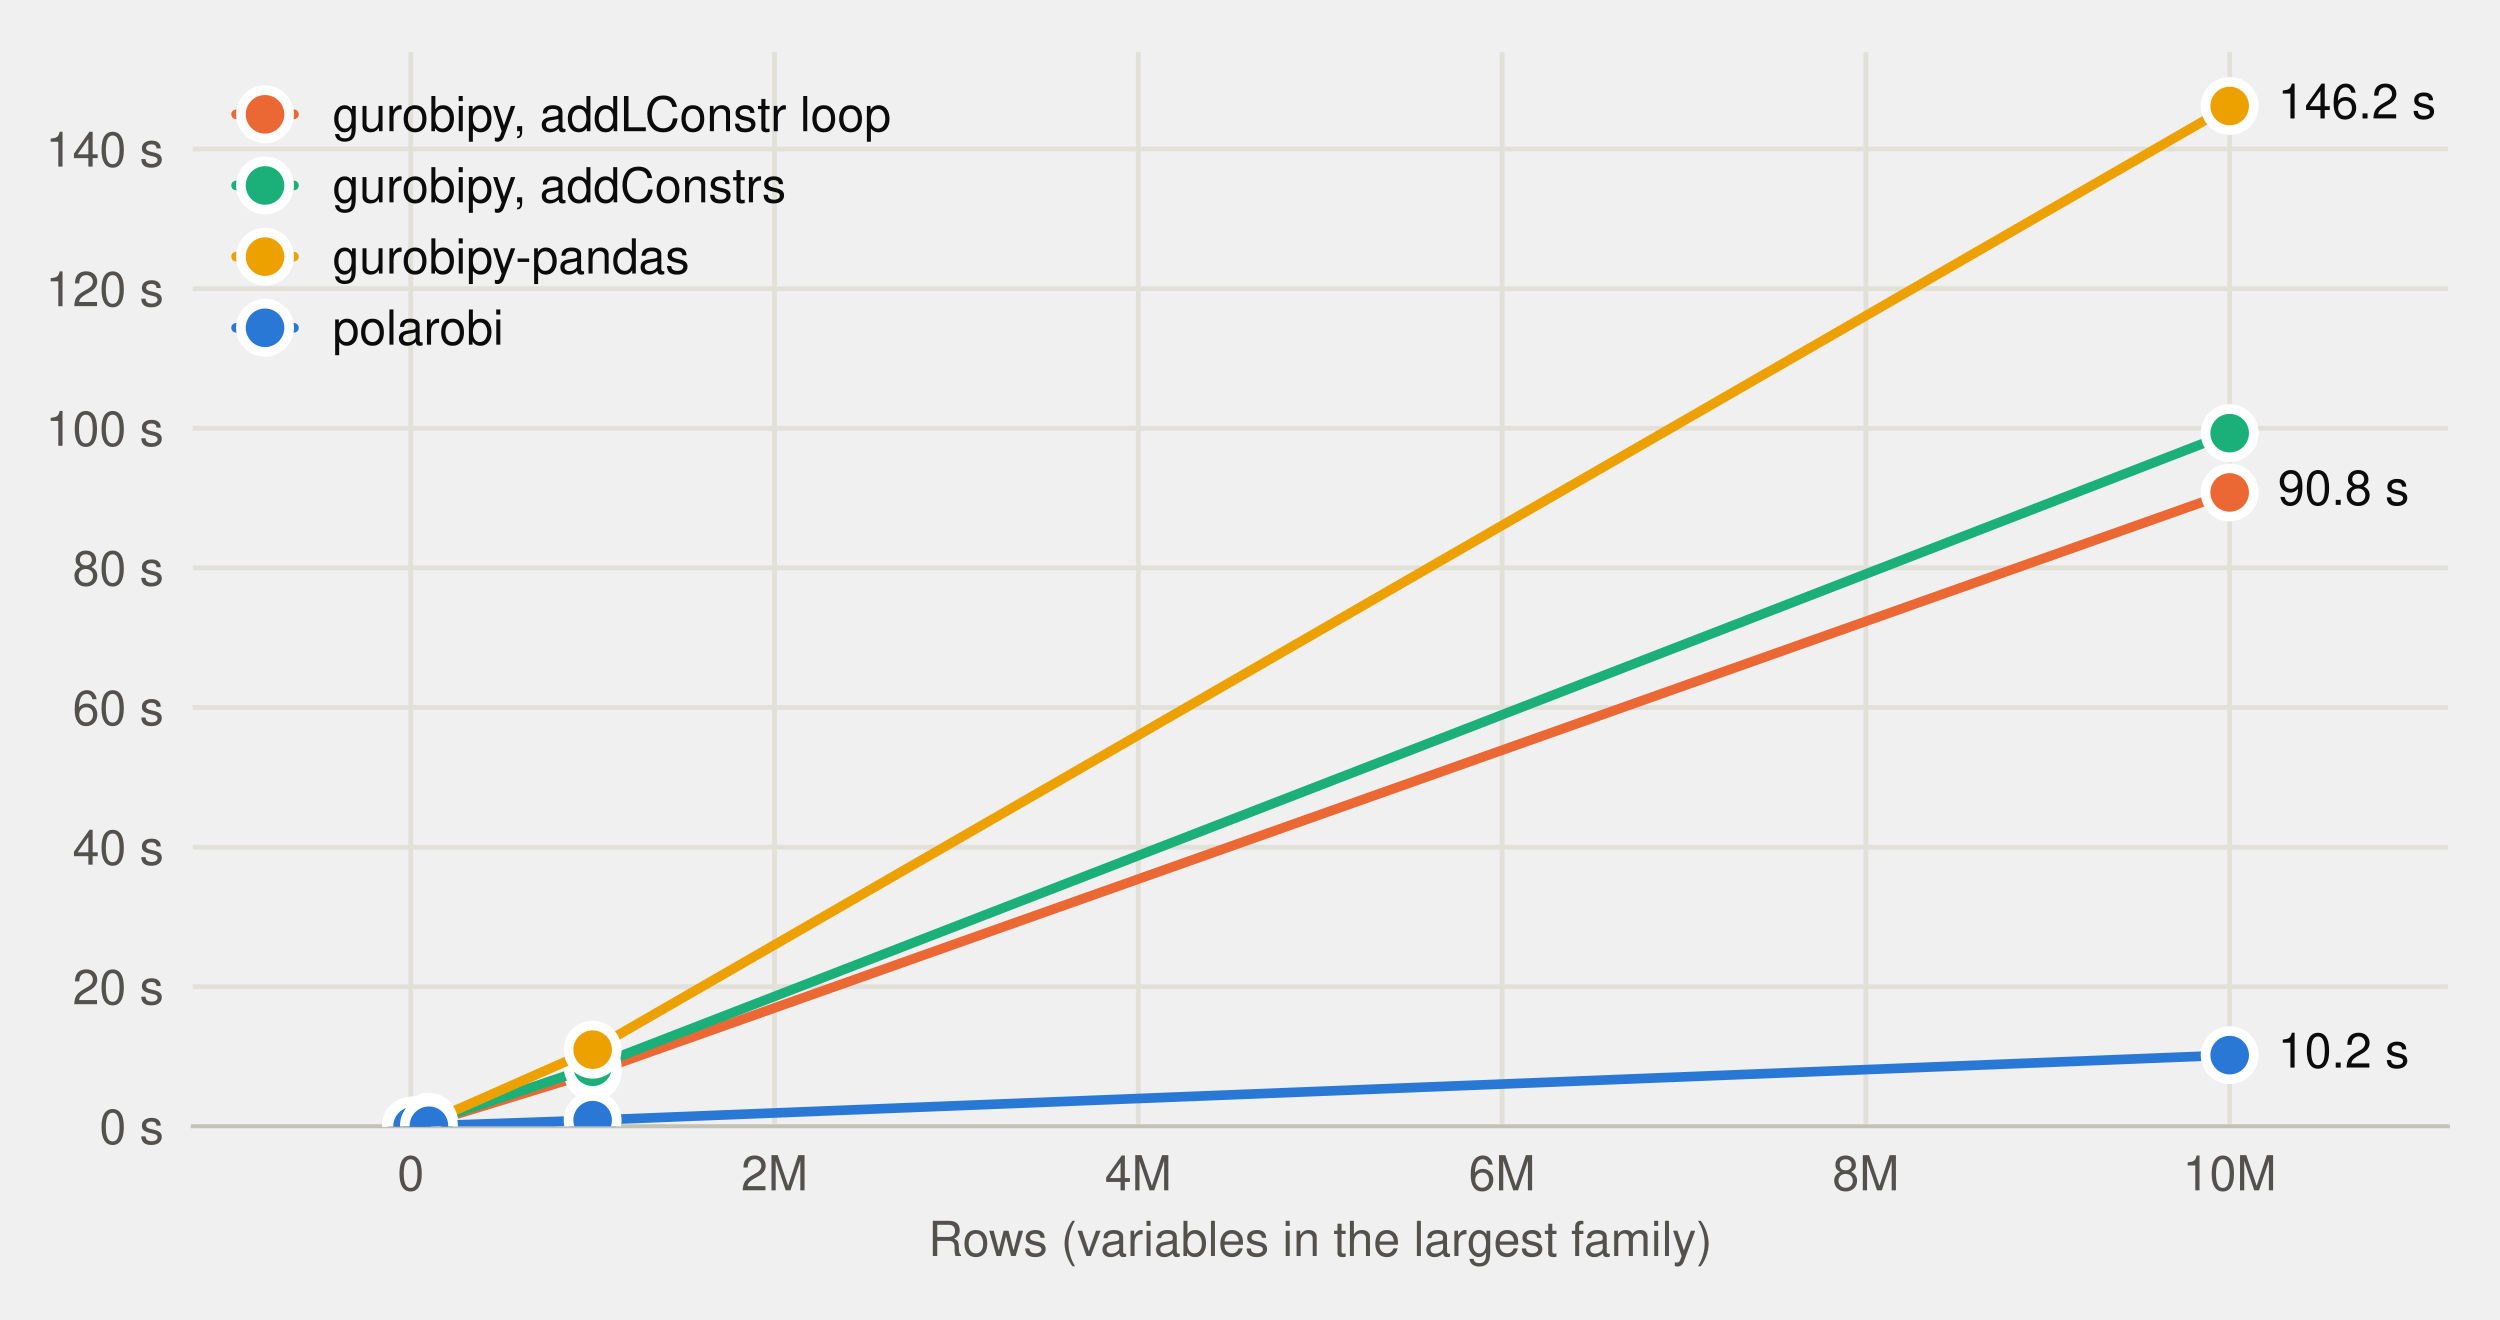
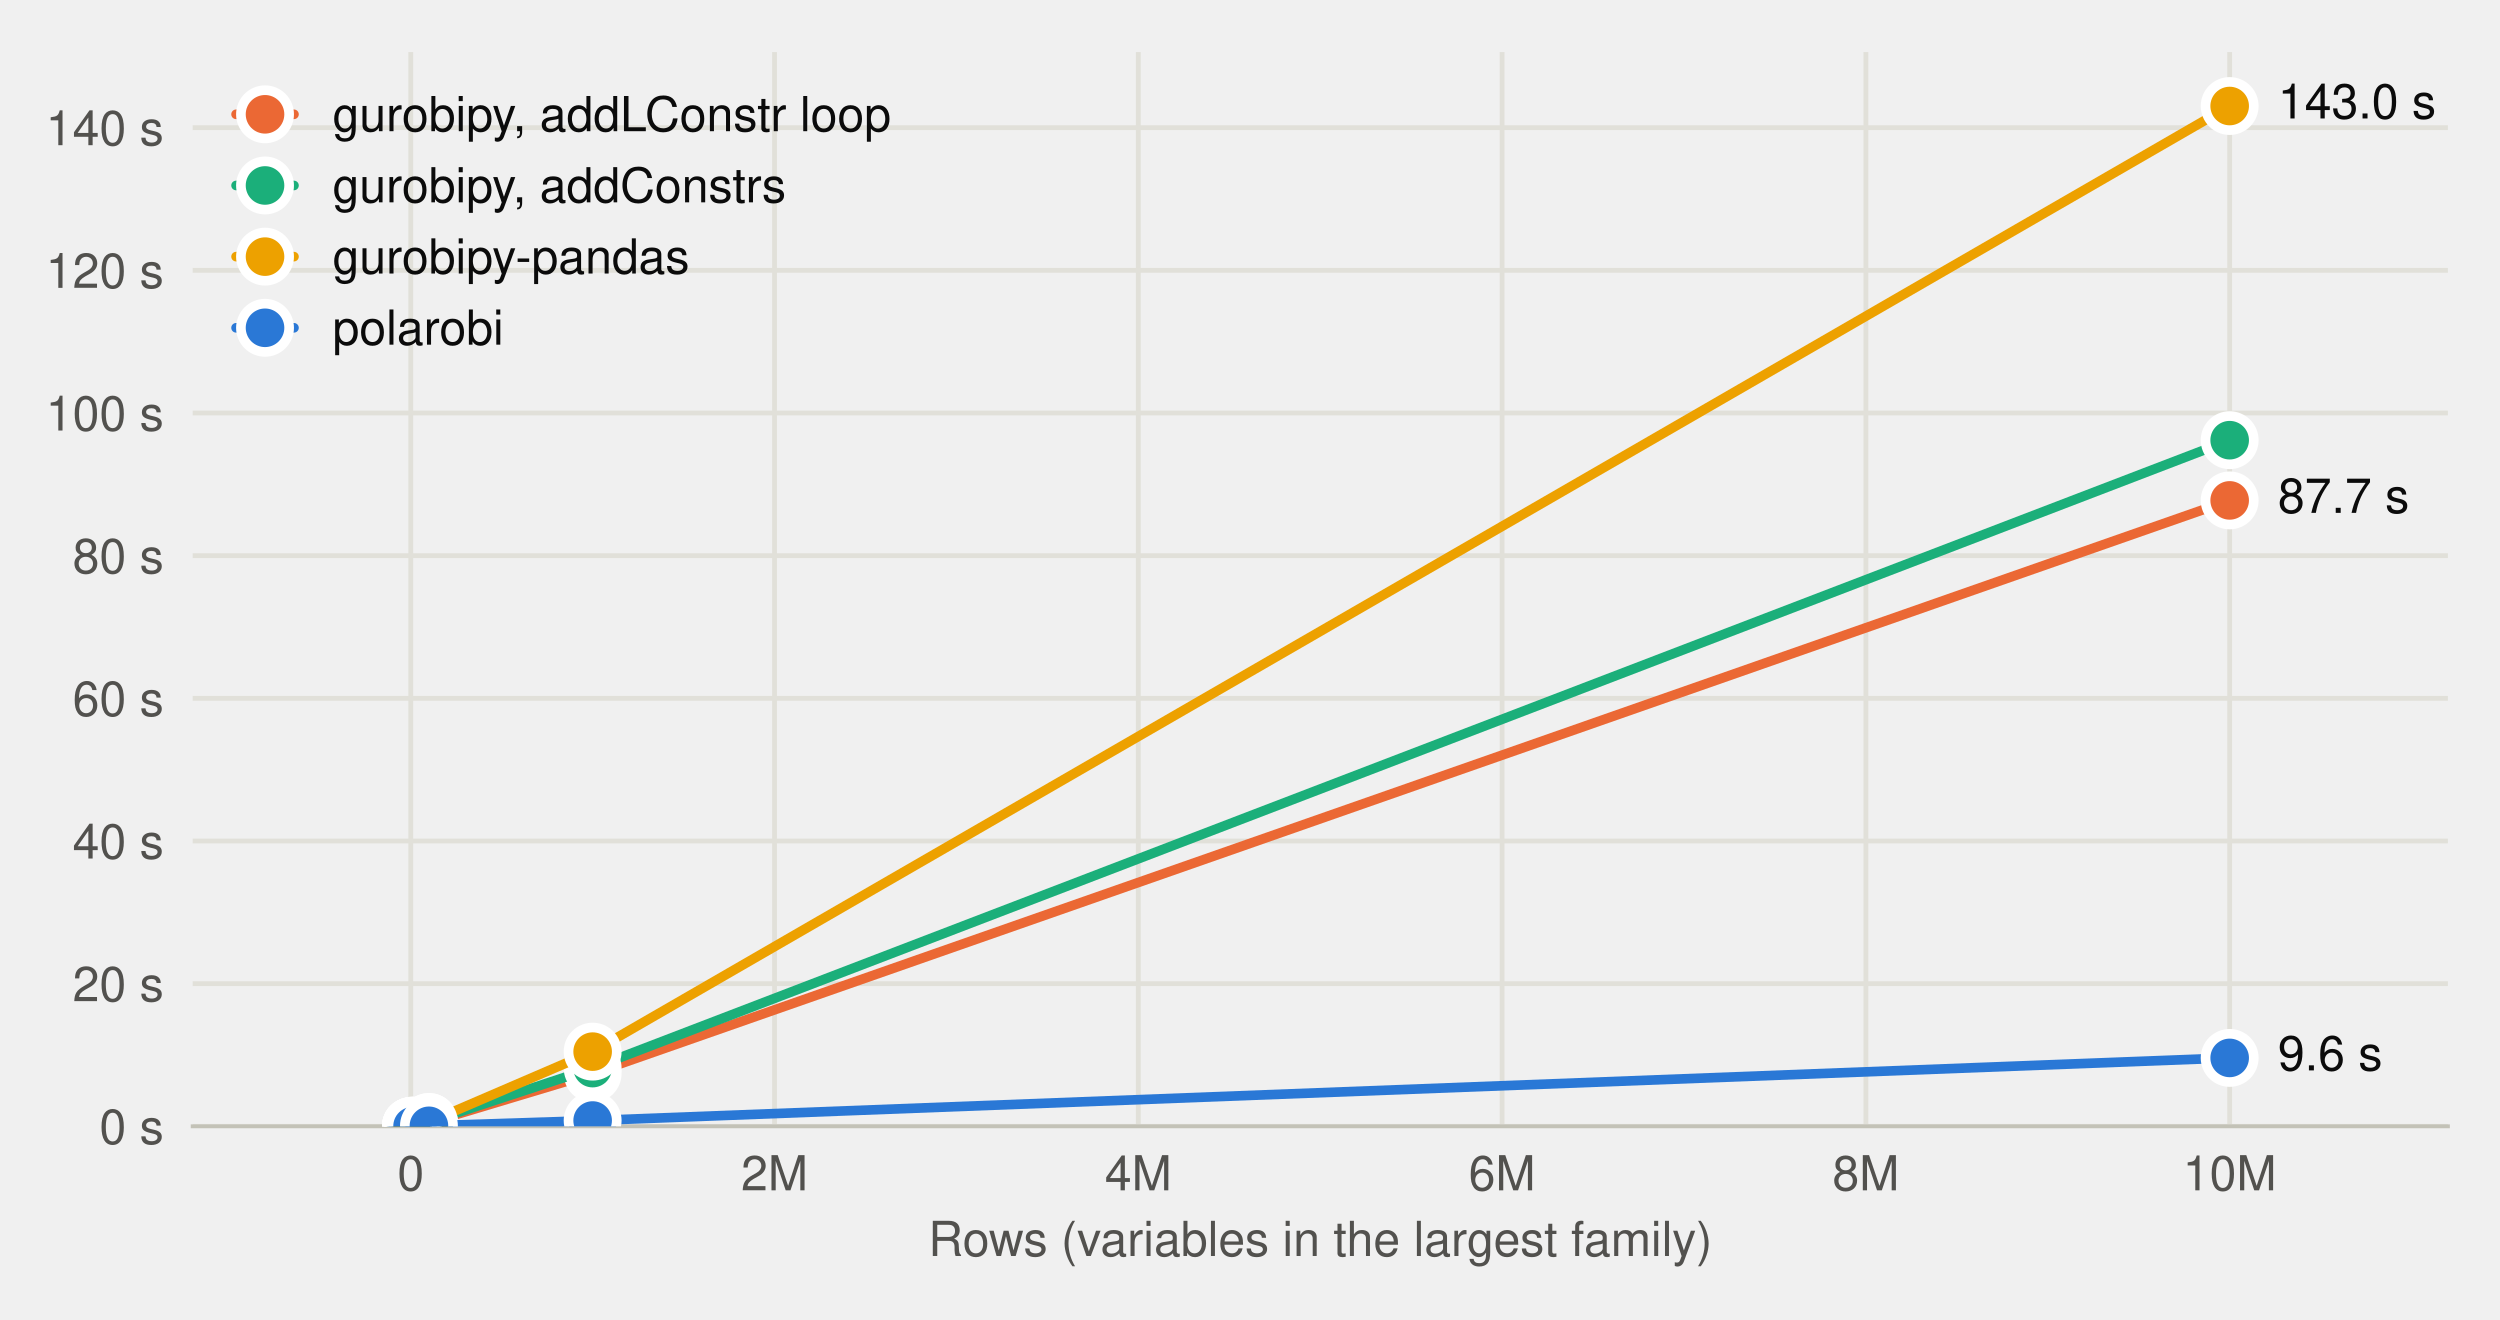
<svg xmlns="http://www.w3.org/2000/svg" xmlns:xlink="http://www.w3.org/1999/xlink" width="518.4pt" height="273.6pt" viewBox="0 0 518.4 273.6" version="1.1">
  <defs>
    <style type="text/css">*{stroke-linejoin: round; stroke-linecap: butt}</style>
  </defs>
  <g id="figure_1">
    <g id="patch_1">
      <path d="M 0 273.6  L 518.4 273.6  L 518.4 0  L 0 0  L 0 273.6  z " style="fill: none; opacity: 0" />
    </g>
    <g id="axes_1">
      <g id="patch_2">
        <path d="M 39.955 233.553  L 507.6 233.553  L 507.6 10.8  L 39.955 10.8  L 39.955 233.553  z " style="fill: none" />
      </g>
      <g id="matplotlib.axis_1">
        <g id="xtick_1">
          <g id="line2d_1">
-             <path d="M 85.173 233.553  L 85.173 10.8  " clip-path="url(#p4333befd88)" style="fill: none; stroke: #e1e0d9; stroke-linecap: square" />
+             <path d="M 85.173 233.553  L 85.173 10.8  " clip-path="url(#pe8fcb12a04)" style="fill: none; stroke: #e1e0d9; stroke-linecap: square" />
          </g>
          <g id="line2d_2" />
          <g id="text_1">
            <text style="font-size: 10px; font-family: 'Segoe UI', 'Helvetica', 'Arial', 'DejaVu Sans', sans-serif; text-anchor: middle; fill: #52514e" x="85.173" y="246.833" transform="rotate(-0 85.17297 246.833)">0</text>
          </g>
        </g>
        <g id="xtick_2">
          <g id="line2d_3">
-             <path d="M 160.607 233.553  L 160.607 10.8  " clip-path="url(#p4333befd88)" style="fill: none; stroke: #e1e0d9; stroke-linecap: square" />
+             <path d="M 160.607 233.553  L 160.607 10.8  " clip-path="url(#pe8fcb12a04)" style="fill: none; stroke: #e1e0d9; stroke-linecap: square" />
          </g>
          <g id="line2d_4" />
          <g id="text_2">
            <text style="font-size: 10px; font-family: 'Segoe UI', 'Helvetica', 'Arial', 'DejaVu Sans', sans-serif; text-anchor: middle; fill: #52514e" x="160.607" y="246.833" transform="rotate(-0 160.6072 246.833)">2M</text>
          </g>
        </g>
        <g id="xtick_3">
          <g id="line2d_5">
-             <path d="M 236.041 233.553  L 236.041 10.8  " clip-path="url(#p4333befd88)" style="fill: none; stroke: #e1e0d9; stroke-linecap: square" />
+             <path d="M 236.041 233.553  L 236.041 10.8  " clip-path="url(#pe8fcb12a04)" style="fill: none; stroke: #e1e0d9; stroke-linecap: square" />
          </g>
          <g id="line2d_6" />
          <g id="text_3">
            <text style="font-size: 10px; font-family: 'Segoe UI', 'Helvetica', 'Arial', 'DejaVu Sans', sans-serif; text-anchor: middle; fill: #52514e" x="236.041" y="246.833" transform="rotate(-0 236.0414 246.833)">4M</text>
          </g>
        </g>
        <g id="xtick_4">
          <g id="line2d_7">
-             <path d="M 311.476 233.553  L 311.476 10.8  " clip-path="url(#p4333befd88)" style="fill: none; stroke: #e1e0d9; stroke-linecap: square" />
+             <path d="M 311.476 233.553  L 311.476 10.8  " clip-path="url(#pe8fcb12a04)" style="fill: none; stroke: #e1e0d9; stroke-linecap: square" />
          </g>
          <g id="line2d_8" />
          <g id="text_4">
            <text style="font-size: 10px; font-family: 'Segoe UI', 'Helvetica', 'Arial', 'DejaVu Sans', sans-serif; text-anchor: middle; fill: #52514e" x="311.476" y="246.833" transform="rotate(-0 311.4756 246.833)">6M</text>
          </g>
        </g>
        <g id="xtick_5">
          <g id="line2d_9">
-             <path d="M 386.91 233.553  L 386.91 10.8  " clip-path="url(#p4333befd88)" style="fill: none; stroke: #e1e0d9; stroke-linecap: square" />
+             <path d="M 386.91 233.553  L 386.91 10.8  " clip-path="url(#pe8fcb12a04)" style="fill: none; stroke: #e1e0d9; stroke-linecap: square" />
          </g>
          <g id="line2d_10" />
          <g id="text_5">
            <text style="font-size: 10px; font-family: 'Segoe UI', 'Helvetica', 'Arial', 'DejaVu Sans', sans-serif; text-anchor: middle; fill: #52514e" x="386.91" y="246.833" transform="rotate(-0 386.9098 246.833)">8M</text>
          </g>
        </g>
        <g id="xtick_6">
          <g id="line2d_11">
-             <path d="M 462.344 233.553  L 462.344 10.8  " clip-path="url(#p4333befd88)" style="fill: none; stroke: #e1e0d9; stroke-linecap: square" />
+             <path d="M 462.344 233.553  L 462.344 10.8  " clip-path="url(#pe8fcb12a04)" style="fill: none; stroke: #e1e0d9; stroke-linecap: square" />
          </g>
          <g id="line2d_12" />
          <g id="text_6">
            <text style="font-size: 10px; font-family: 'Segoe UI', 'Helvetica', 'Arial', 'DejaVu Sans', sans-serif; text-anchor: middle; fill: #52514e" x="462.344" y="246.833" transform="rotate(-0 462.344 246.833)">10M</text>
          </g>
        </g>
        <g id="text_7">
          <text style="font-size: 10px; font-family: 'Segoe UI', 'Helvetica', 'Arial', 'DejaVu Sans', sans-serif; text-anchor: middle; fill: #52514e" x="273.777" y="260.447" transform="rotate(-0 273.7773 260.4469)">Rows (variables in the largest family)</text>
        </g>
      </g>
      <g id="matplotlib.axis_2">
        <g id="ytick_1">
          <g id="line2d_13">
-             <path d="M 39.955 233.553  L 507.6 233.553  " clip-path="url(#p4333befd88)" style="fill: none; stroke: #e1e0d9; stroke-linecap: square" />
+             <path d="M 39.955 233.553  L 507.6 233.553  " clip-path="url(#pe8fcb12a04)" style="fill: none; stroke: #e1e0d9; stroke-linecap: square" />
          </g>
          <g id="line2d_14" />
          <g id="text_8">
            <text style="font-size: 10px; font-family: 'Segoe UI', 'Helvetica', 'Arial', 'DejaVu Sans', sans-serif; text-anchor: end; fill: #52514e" x="33.955" y="237.193" transform="rotate(-0 33.95469 237.1929)">0 s</text>
          </g>
        </g>
        <g id="ytick_2">
          <g id="line2d_15">
-             <path d="M 39.955 204.603  L 507.6 204.603  " clip-path="url(#p4333befd88)" style="fill: none; stroke: #e1e0d9; stroke-linecap: square" />
+             <path d="M 39.955 203.97  L 507.6 203.97  " clip-path="url(#pe8fcb12a04)" style="fill: none; stroke: #e1e0d9; stroke-linecap: square" />
          </g>
          <g id="line2d_16" />
          <g id="text_9">
-             <text style="font-size: 10px; font-family: 'Segoe UI', 'Helvetica', 'Arial', 'DejaVu Sans', sans-serif; text-anchor: end; fill: #52514e" x="33.955" y="208.243" transform="rotate(-0 33.95469 208.2434)">20 s</text>
+             <text style="font-size: 10px; font-family: 'Segoe UI', 'Helvetica', 'Arial', 'DejaVu Sans', sans-serif; text-anchor: end; fill: #52514e" x="33.955" y="207.61" transform="rotate(-0 33.95469 207.61)">20 s</text>
          </g>
        </g>
        <g id="ytick_3">
          <g id="line2d_17">
-             <path d="M 39.955 175.654  L 507.6 175.654  " clip-path="url(#p4333befd88)" style="fill: none; stroke: #e1e0d9; stroke-linecap: square" />
+             <path d="M 39.955 174.387  L 507.6 174.387  " clip-path="url(#pe8fcb12a04)" style="fill: none; stroke: #e1e0d9; stroke-linecap: square" />
          </g>
          <g id="line2d_18" />
          <g id="text_10">
-             <text style="font-size: 10px; font-family: 'Segoe UI', 'Helvetica', 'Arial', 'DejaVu Sans', sans-serif; text-anchor: end; fill: #52514e" x="33.955" y="179.294" transform="rotate(-0 33.95469 179.294)">40 s</text>
+             <text style="font-size: 10px; font-family: 'Segoe UI', 'Helvetica', 'Arial', 'DejaVu Sans', sans-serif; text-anchor: end; fill: #52514e" x="33.955" y="178.027" transform="rotate(-0 33.95469 178.0272)">40 s</text>
          </g>
        </g>
        <g id="ytick_4">
          <g id="line2d_19">
-             <path d="M 39.955 146.704  L 507.6 146.704  " clip-path="url(#p4333befd88)" style="fill: none; stroke: #e1e0d9; stroke-linecap: square" />
+             <path d="M 39.955 144.804  L 507.6 144.804  " clip-path="url(#pe8fcb12a04)" style="fill: none; stroke: #e1e0d9; stroke-linecap: square" />
          </g>
          <g id="line2d_20" />
          <g id="text_11">
-             <text style="font-size: 10px; font-family: 'Segoe UI', 'Helvetica', 'Arial', 'DejaVu Sans', sans-serif; text-anchor: end; fill: #52514e" x="33.955" y="150.344" transform="rotate(-0 33.95469 150.3445)">60 s</text>
+             <text style="font-size: 10px; font-family: 'Segoe UI', 'Helvetica', 'Arial', 'DejaVu Sans', sans-serif; text-anchor: end; fill: #52514e" x="33.955" y="148.444" transform="rotate(-0 33.95469 148.4444)">60 s</text>
          </g>
        </g>
        <g id="ytick_5">
          <g id="line2d_21">
-             <path d="M 39.955 117.755  L 507.6 117.755  " clip-path="url(#p4333befd88)" style="fill: none; stroke: #e1e0d9; stroke-linecap: square" />
+             <path d="M 39.955 115.221  L 507.6 115.221  " clip-path="url(#pe8fcb12a04)" style="fill: none; stroke: #e1e0d9; stroke-linecap: square" />
          </g>
          <g id="line2d_22" />
          <g id="text_12">
-             <text style="font-size: 10px; font-family: 'Segoe UI', 'Helvetica', 'Arial', 'DejaVu Sans', sans-serif; text-anchor: end; fill: #52514e" x="33.955" y="121.395" transform="rotate(-0 33.95469 121.395)">80 s</text>
+             <text style="font-size: 10px; font-family: 'Segoe UI', 'Helvetica', 'Arial', 'DejaVu Sans', sans-serif; text-anchor: end; fill: #52514e" x="33.955" y="118.862" transform="rotate(-0 33.95469 118.8616)">80 s</text>
          </g>
        </g>
        <g id="ytick_6">
          <g id="line2d_23">
-             <path d="M 39.955 88.805  L 507.6 88.805  " clip-path="url(#p4333befd88)" style="fill: none; stroke: #e1e0d9; stroke-linecap: square" />
+             <path d="M 39.955 85.639  L 507.6 85.639  " clip-path="url(#pe8fcb12a04)" style="fill: none; stroke: #e1e0d9; stroke-linecap: square" />
          </g>
          <g id="line2d_24" />
          <g id="text_13">
-             <text style="font-size: 10px; font-family: 'Segoe UI', 'Helvetica', 'Arial', 'DejaVu Sans', sans-serif; text-anchor: end; fill: #52514e" x="33.955" y="92.446" transform="rotate(-0 33.95469 92.44558)">100 s</text>
+             <text style="font-size: 10px; font-family: 'Segoe UI', 'Helvetica', 'Arial', 'DejaVu Sans', sans-serif; text-anchor: end; fill: #52514e" x="33.955" y="89.279" transform="rotate(-0 33.95469 89.27873)">100 s</text>
          </g>
        </g>
        <g id="ytick_7">
          <g id="line2d_25">
-             <path d="M 39.955 59.856  L 507.6 59.856  " clip-path="url(#p4333befd88)" style="fill: none; stroke: #e1e0d9; stroke-linecap: square" />
+             <path d="M 39.955 56.056  L 507.6 56.056  " clip-path="url(#pe8fcb12a04)" style="fill: none; stroke: #e1e0d9; stroke-linecap: square" />
          </g>
          <g id="line2d_26" />
          <g id="text_14">
-             <text style="font-size: 10px; font-family: 'Segoe UI', 'Helvetica', 'Arial', 'DejaVu Sans', sans-serif; text-anchor: end; fill: #52514e" x="33.955" y="63.496" transform="rotate(-0 33.95469 63.49612)">120 s</text>
+             <text style="font-size: 10px; font-family: 'Segoe UI', 'Helvetica', 'Arial', 'DejaVu Sans', sans-serif; text-anchor: end; fill: #52514e" x="33.955" y="59.696" transform="rotate(-0 33.95469 59.6959)">120 s</text>
          </g>
        </g>
        <g id="ytick_8">
          <g id="line2d_27">
-             <path d="M 39.955 30.907  L 507.6 30.907  " clip-path="url(#p4333befd88)" style="fill: none; stroke: #e1e0d9; stroke-linecap: square" />
+             <path d="M 39.955 26.473  L 507.6 26.473  " clip-path="url(#pe8fcb12a04)" style="fill: none; stroke: #e1e0d9; stroke-linecap: square" />
          </g>
          <g id="line2d_28" />
          <g id="text_15">
-             <text style="font-size: 10px; font-family: 'Segoe UI', 'Helvetica', 'Arial', 'DejaVu Sans', sans-serif; text-anchor: end; fill: #52514e" x="33.955" y="34.547" transform="rotate(-0 33.95469 34.54666)">140 s</text>
+             <text style="font-size: 10px; font-family: 'Segoe UI', 'Helvetica', 'Arial', 'DejaVu Sans', sans-serif; text-anchor: end; fill: #52514e" x="33.955" y="30.113" transform="rotate(-0 33.95469 30.11307)">140 s</text>
          </g>
        </g>
      </g>
      <g id="FillBetweenPolyCollection_1">
        <defs>
-           <path id="mdb20a7a9fa" d="M 85.211 -40.066  L 85.211 -40.066  L 85.55 -40.144  L 88.945 -40.791  L 122.89 -51.231  L 462.344 -171.068  L 462.344 -172.052  L 462.344 -172.052  L 122.89 -51.259  L 88.945 -40.807  L 85.55 -40.149  L 85.211 -40.066  z " />
-         </defs>
-         <g clip-path="url(#p4333befd88)">
-           <use xlink:href="#mdb20a7a9fa" x="0" y="273.6" style="fill: #eb6834; fill-opacity: 0.15" />
+           <path id="mc485303fa5" d="M 85.211 -40.067  L 85.211 -40.066  L 85.55 -40.146  L 88.945 -40.786  L 122.89 -50.98  L 462.344 -169.054  L 462.344 -170.516  L 462.344 -170.516  L 122.89 -51.019  L 88.945 -40.791  L 85.55 -40.151  L 85.211 -40.067  z " />
+         </defs>
+         <g clip-path="url(#pe8fcb12a04)">
+           <use xlink:href="#mc485303fa5" x="0" y="273.6" style="fill: #eb6834; fill-opacity: 0.15" />
        </g>
      </g>
      <g id="FillBetweenPolyCollection_2">
        <defs>
-           <path id="m2f528c7128" d="M 85.211 -40.08  L 85.211 -40.079  L 85.55 -40.192  L 88.945 -40.96  L 122.89 -52.349  L 462.344 -183.305  L 462.344 -184.195  L 462.344 -184.195  L 122.89 -52.433  L 88.945 -40.977  L 85.55 -40.194  L 85.211 -40.08  z " />
-         </defs>
-         <g clip-path="url(#p4333befd88)">
-           <use xlink:href="#m2f528c7128" x="0" y="273.6" style="fill: #1baf7a; fill-opacity: 0.15" />
+           <path id="m8e4027ddce" d="M 85.211 -40.082  L 85.211 -40.08  L 85.55 -40.194  L 88.945 -40.939  L 122.89 -52.09  L 462.344 -182  L 462.344 -182.572  L 462.344 -182.572  L 122.89 -52.135  L 88.945 -40.953  L 85.55 -40.197  L 85.211 -40.082  z " />
+         </defs>
+         <g clip-path="url(#pe8fcb12a04)">
+           <use xlink:href="#m8e4027ddce" x="0" y="273.6" style="fill: #1baf7a; fill-opacity: 0.15" />
        </g>
      </g>
      <g id="FillBetweenPolyCollection_3">
        <defs>
-           <path id="m56b8233473" d="M 85.211 -40.086  L 85.211 -40.085  L 85.55 -40.18  L 88.945 -40.949  L 122.89 -55.893  L 462.344 -251.292  L 462.344 -252.193  L 462.344 -252.193  L 122.89 -55.976  L 88.945 -40.958  L 85.55 -40.182  L 85.211 -40.086  z " />
-         </defs>
-         <g clip-path="url(#p4333befd88)">
-           <use xlink:href="#m56b8233473" x="0" y="273.6" style="fill: #eda100; fill-opacity: 0.15" />
+           <path id="m25c05890c5" d="M 85.211 -40.087  L 85.211 -40.086  L 85.55 -40.181  L 88.945 -40.916  L 122.89 -55.453  L 462.344 -251.159  L 462.344 -252.193  L 462.344 -252.193  L 122.89 -55.638  L 88.945 -40.928  L 85.55 -40.183  L 85.211 -40.087  z " />
+         </defs>
+         <g clip-path="url(#pe8fcb12a04)">
+           <use xlink:href="#m25c05890c5" x="0" y="273.6" style="fill: #eda100; fill-opacity: 0.15" />
        </g>
      </g>
      <g id="FillBetweenPolyCollection_4">
        <defs>
-           <path id="mf9cb048799" d="M 85.211 -40.061  L 85.211 -40.06  L 85.55 -40.075  L 88.945 -40.159  L 122.89 -41.319  L 462.344 -54.776  L 462.344 -54.856  L 462.344 -54.856  L 122.89 -41.328  L 88.945 -40.167  L 85.55 -40.077  L 85.211 -40.061  z " />
-         </defs>
-         <g clip-path="url(#p4333befd88)">
-           <use xlink:href="#mf9cb048799" x="0" y="273.6" style="fill: #2a78d6; fill-opacity: 0.15" />
+           <path id="m28f4f789de" d="M 85.211 -40.06  L 85.211 -40.06  L 85.55 -40.073  L 88.945 -40.149  L 122.89 -41.235  L 462.344 -54.214  L 462.344 -54.241  L 462.344 -54.241  L 122.89 -41.255  L 88.945 -40.153  L 85.55 -40.074  L 85.211 -40.06  z " />
+         </defs>
+         <g clip-path="url(#pe8fcb12a04)">
+           <use xlink:href="#m28f4f789de" x="0" y="273.6" style="fill: #2a78d6; fill-opacity: 0.15" />
        </g>
      </g>
      <g id="patch_3">
        <path d="M 39.955 233.553  L 507.6 233.553  " style="fill: none; stroke: #c3c2b7; stroke-width: 0.8; stroke-linejoin: miter; stroke-linecap: square" />
      </g>
      <g id="line2d_29">
-         <path d="M 85.211 233.534  L 85.55 233.454  L 88.945 232.802  L 122.89 222.359  L 462.344 102.109  " clip-path="url(#p4333befd88)" style="fill: none; stroke: #eb6834; stroke-width: 2; stroke-linecap: round" />
-         <defs>
-           <path id="m07a8c75a91" d="M 0 5  C 1.326 5 2.598 4.473 3.536 3.536  C 4.473 2.598 5 1.326 5 0  C 5 -1.326 4.473 -2.598 3.536 -3.536  C 2.598 -4.473 1.326 -5 0 -5  C -1.326 -5 -2.598 -4.473 -3.536 -3.536  C -4.473 -2.598 -5 -1.326 -5 0  C -5 1.326 -4.473 2.598 -3.536 3.536  C -2.598 4.473 -1.326 5 0 5  z " style="stroke: #ffffff; stroke-width: 2" />
-         </defs>
-         <g clip-path="url(#p4333befd88)">
-           <use xlink:href="#m07a8c75a91" x="85.211" y="233.534" style="fill: #eb6834; stroke: #ffffff; stroke-width: 2" />
-           <use xlink:href="#m07a8c75a91" x="85.55" y="233.454" style="fill: #eb6834; stroke: #ffffff; stroke-width: 2" />
-           <use xlink:href="#m07a8c75a91" x="88.945" y="232.802" style="fill: #eb6834; stroke: #ffffff; stroke-width: 2" />
-           <use xlink:href="#m07a8c75a91" x="122.89" y="222.359" style="fill: #eb6834; stroke: #ffffff; stroke-width: 2" />
-           <use xlink:href="#m07a8c75a91" x="462.344" y="102.109" style="fill: #eb6834; stroke: #ffffff; stroke-width: 2" />
+         <path d="M 85.211 233.534  L 85.55 233.452  L 88.945 232.811  L 122.89 222.604  L 462.344 103.762  " clip-path="url(#pe8fcb12a04)" style="fill: none; stroke: #eb6834; stroke-width: 2; stroke-linecap: round" />
+         <defs>
+           <path id="m7220d2ac9f" d="M 0 5  C 1.326 5 2.598 4.473 3.536 3.536  C 4.473 2.598 5 1.326 5 0  C 5 -1.326 4.473 -2.598 3.536 -3.536  C 2.598 -4.473 1.326 -5 0 -5  C -1.326 -5 -2.598 -4.473 -3.536 -3.536  C -4.473 -2.598 -5 -1.326 -5 0  C -5 1.326 -4.473 2.598 -3.536 3.536  C -2.598 4.473 -1.326 5 0 5  z " style="stroke: #ffffff; stroke-width: 2" />
+         </defs>
+         <g clip-path="url(#pe8fcb12a04)">
+           <use xlink:href="#m7220d2ac9f" x="85.211" y="233.534" style="fill: #eb6834; stroke: #ffffff; stroke-width: 2" />
+           <use xlink:href="#m7220d2ac9f" x="85.55" y="233.452" style="fill: #eb6834; stroke: #ffffff; stroke-width: 2" />
+           <use xlink:href="#m7220d2ac9f" x="88.945" y="232.811" style="fill: #eb6834; stroke: #ffffff; stroke-width: 2" />
+           <use xlink:href="#m7220d2ac9f" x="122.89" y="222.604" style="fill: #eb6834; stroke: #ffffff; stroke-width: 2" />
+           <use xlink:href="#m7220d2ac9f" x="462.344" y="103.762" style="fill: #eb6834; stroke: #ffffff; stroke-width: 2" />
        </g>
      </g>
      <g id="line2d_30">
-         <path d="M 85.211 233.521  L 85.55 233.407  L 88.945 232.634  L 122.89 221.208  L 462.344 89.82  " clip-path="url(#p4333befd88)" style="fill: none; stroke: #1baf7a; stroke-width: 2; stroke-linecap: round" />
-         <defs>
-           <path id="maf6054d061" d="M 0 5  C 1.326 5 2.598 4.473 3.536 3.536  C 4.473 2.598 5 1.326 5 0  C 5 -1.326 4.473 -2.598 3.536 -3.536  C 2.598 -4.473 1.326 -5 0 -5  C -1.326 -5 -2.598 -4.473 -3.536 -3.536  C -4.473 -2.598 -5 -1.326 -5 0  C -5 1.326 -4.473 2.598 -3.536 3.536  C -2.598 4.473 -1.326 5 0 5  z " style="stroke: #ffffff; stroke-width: 2" />
-         </defs>
-         <g clip-path="url(#p4333befd88)">
-           <use xlink:href="#maf6054d061" x="85.211" y="233.521" style="fill: #1baf7a; stroke: #ffffff; stroke-width: 2" />
-           <use xlink:href="#maf6054d061" x="85.55" y="233.407" style="fill: #1baf7a; stroke: #ffffff; stroke-width: 2" />
-           <use xlink:href="#maf6054d061" x="88.945" y="232.634" style="fill: #1baf7a; stroke: #ffffff; stroke-width: 2" />
-           <use xlink:href="#maf6054d061" x="122.89" y="221.208" style="fill: #1baf7a; stroke: #ffffff; stroke-width: 2" />
-           <use xlink:href="#maf6054d061" x="462.344" y="89.82" style="fill: #1baf7a; stroke: #ffffff; stroke-width: 2" />
+         <path d="M 85.211 233.52  L 85.55 233.405  L 88.945 232.654  L 122.89 221.483  L 462.344 91.277  " clip-path="url(#pe8fcb12a04)" style="fill: none; stroke: #1baf7a; stroke-width: 2; stroke-linecap: round" />
+         <defs>
+           <path id="m5ba28eafe1" d="M 0 5  C 1.326 5 2.598 4.473 3.536 3.536  C 4.473 2.598 5 1.326 5 0  C 5 -1.326 4.473 -2.598 3.536 -3.536  C 2.598 -4.473 1.326 -5 0 -5  C -1.326 -5 -2.598 -4.473 -3.536 -3.536  C -4.473 -2.598 -5 -1.326 -5 0  C -5 1.326 -4.473 2.598 -3.536 3.536  C -2.598 4.473 -1.326 5 0 5  z " style="stroke: #ffffff; stroke-width: 2" />
+         </defs>
+         <g clip-path="url(#pe8fcb12a04)">
+           <use xlink:href="#m5ba28eafe1" x="85.211" y="233.52" style="fill: #1baf7a; stroke: #ffffff; stroke-width: 2" />
+           <use xlink:href="#m5ba28eafe1" x="85.55" y="233.405" style="fill: #1baf7a; stroke: #ffffff; stroke-width: 2" />
+           <use xlink:href="#m5ba28eafe1" x="88.945" y="232.654" style="fill: #1baf7a; stroke: #ffffff; stroke-width: 2" />
+           <use xlink:href="#m5ba28eafe1" x="122.89" y="221.483" style="fill: #1baf7a; stroke: #ffffff; stroke-width: 2" />
+           <use xlink:href="#m5ba28eafe1" x="462.344" y="91.277" style="fill: #1baf7a; stroke: #ffffff; stroke-width: 2" />
        </g>
      </g>
      <g id="line2d_31">
-         <path d="M 85.211 233.514  L 85.55 233.419  L 88.945 232.647  L 122.89 217.659  L 462.344 21.981  " clip-path="url(#p4333befd88)" style="fill: none; stroke: #eda100; stroke-width: 2; stroke-linecap: round" />
-         <defs>
-           <path id="mf07ee751b1" d="M 0 5  C 1.326 5 2.598 4.473 3.536 3.536  C 4.473 2.598 5 1.326 5 0  C 5 -1.326 4.473 -2.598 3.536 -3.536  C 2.598 -4.473 1.326 -5 0 -5  C -1.326 -5 -2.598 -4.473 -3.536 -3.536  C -4.473 -2.598 -5 -1.326 -5 0  C -5 1.326 -4.473 2.598 -3.536 3.536  C -2.598 4.473 -1.326 5 0 5  z " style="stroke: #ffffff; stroke-width: 2" />
-         </defs>
-         <g clip-path="url(#p4333befd88)">
-           <use xlink:href="#mf07ee751b1" x="85.211" y="233.514" style="fill: #eda100; stroke: #ffffff; stroke-width: 2" />
-           <use xlink:href="#mf07ee751b1" x="85.55" y="233.419" style="fill: #eda100; stroke: #ffffff; stroke-width: 2" />
-           <use xlink:href="#mf07ee751b1" x="88.945" y="232.647" style="fill: #eda100; stroke: #ffffff; stroke-width: 2" />
-           <use xlink:href="#mf07ee751b1" x="122.89" y="217.659" style="fill: #eda100; stroke: #ffffff; stroke-width: 2" />
-           <use xlink:href="#mf07ee751b1" x="462.344" y="21.981" style="fill: #eda100; stroke: #ffffff; stroke-width: 2" />
+         <path d="M 85.211 233.514  L 85.55 233.418  L 88.945 232.678  L 122.89 218.067  L 462.344 21.985  " clip-path="url(#pe8fcb12a04)" style="fill: none; stroke: #eda100; stroke-width: 2; stroke-linecap: round" />
+         <defs>
+           <path id="me123b42a49" d="M 0 5  C 1.326 5 2.598 4.473 3.536 3.536  C 4.473 2.598 5 1.326 5 0  C 5 -1.326 4.473 -2.598 3.536 -3.536  C 2.598 -4.473 1.326 -5 0 -5  C -1.326 -5 -2.598 -4.473 -3.536 -3.536  C -4.473 -2.598 -5 -1.326 -5 0  C -5 1.326 -4.473 2.598 -3.536 3.536  C -2.598 4.473 -1.326 5 0 5  z " style="stroke: #ffffff; stroke-width: 2" />
+         </defs>
+         <g clip-path="url(#pe8fcb12a04)">
+           <use xlink:href="#me123b42a49" x="85.211" y="233.514" style="fill: #eda100; stroke: #ffffff; stroke-width: 2" />
+           <use xlink:href="#me123b42a49" x="85.55" y="233.418" style="fill: #eda100; stroke: #ffffff; stroke-width: 2" />
+           <use xlink:href="#me123b42a49" x="88.945" y="232.678" style="fill: #eda100; stroke: #ffffff; stroke-width: 2" />
+           <use xlink:href="#me123b42a49" x="122.89" y="218.067" style="fill: #eda100; stroke: #ffffff; stroke-width: 2" />
+           <use xlink:href="#me123b42a49" x="462.344" y="21.985" style="fill: #eda100; stroke: #ffffff; stroke-width: 2" />
        </g>
      </g>
      <g id="line2d_32">
-         <path d="M 85.211 233.539  L 85.55 233.524  L 88.945 233.438  L 122.89 232.275  L 462.344 218.792  " clip-path="url(#p4333befd88)" style="fill: none; stroke: #2a78d6; stroke-width: 2; stroke-linecap: round" />
-         <defs>
-           <path id="m77c98f35a2" d="M 0 5  C 1.326 5 2.598 4.473 3.536 3.536  C 4.473 2.598 5 1.326 5 0  C 5 -1.326 4.473 -2.598 3.536 -3.536  C 2.598 -4.473 1.326 -5 0 -5  C -1.326 -5 -2.598 -4.473 -3.536 -3.536  C -4.473 -2.598 -5 -1.326 -5 0  C -5 1.326 -4.473 2.598 -3.536 3.536  C -2.598 4.473 -1.326 5 0 5  z " style="stroke: #ffffff; stroke-width: 2" />
-         </defs>
-         <g clip-path="url(#p4333befd88)">
-           <use xlink:href="#m77c98f35a2" x="85.211" y="233.539" style="fill: #2a78d6; stroke: #ffffff; stroke-width: 2" />
-           <use xlink:href="#m77c98f35a2" x="85.55" y="233.524" style="fill: #2a78d6; stroke: #ffffff; stroke-width: 2" />
-           <use xlink:href="#m77c98f35a2" x="88.945" y="233.438" style="fill: #2a78d6; stroke: #ffffff; stroke-width: 2" />
-           <use xlink:href="#m77c98f35a2" x="122.89" y="232.275" style="fill: #2a78d6; stroke: #ffffff; stroke-width: 2" />
-           <use xlink:href="#m77c98f35a2" x="462.344" y="218.792" style="fill: #2a78d6; stroke: #ffffff; stroke-width: 2" />
+         <path d="M 85.211 233.54  L 85.55 233.527  L 88.945 233.448  L 122.89 232.352  L 462.344 219.369  " clip-path="url(#pe8fcb12a04)" style="fill: none; stroke: #2a78d6; stroke-width: 2; stroke-linecap: round" />
+         <defs>
+           <path id="mc8506b3a15" d="M 0 5  C 1.326 5 2.598 4.473 3.536 3.536  C 4.473 2.598 5 1.326 5 0  C 5 -1.326 4.473 -2.598 3.536 -3.536  C 2.598 -4.473 1.326 -5 0 -5  C -1.326 -5 -2.598 -4.473 -3.536 -3.536  C -4.473 -2.598 -5 -1.326 -5 0  C -5 1.326 -4.473 2.598 -3.536 3.536  C -2.598 4.473 -1.326 5 0 5  z " style="stroke: #ffffff; stroke-width: 2" />
+         </defs>
+         <g clip-path="url(#pe8fcb12a04)">
+           <use xlink:href="#mc8506b3a15" x="85.211" y="233.54" style="fill: #2a78d6; stroke: #ffffff; stroke-width: 2" />
+           <use xlink:href="#mc8506b3a15" x="85.55" y="233.527" style="fill: #2a78d6; stroke: #ffffff; stroke-width: 2" />
+           <use xlink:href="#mc8506b3a15" x="88.945" y="233.448" style="fill: #2a78d6; stroke: #ffffff; stroke-width: 2" />
+           <use xlink:href="#mc8506b3a15" x="122.89" y="232.352" style="fill: #2a78d6; stroke: #ffffff; stroke-width: 2" />
+           <use xlink:href="#mc8506b3a15" x="462.344" y="219.369" style="fill: #2a78d6; stroke: #ffffff; stroke-width: 2" />
        </g>
      </g>
      <g id="text_16">
-         <text style="font-size: 10px; font-family: 'Segoe UI', 'Helvetica', 'Arial', 'DejaVu Sans', sans-serif; text-anchor: start; fill: #0b0b0b" x="472.344" y="221.38" transform="rotate(-0 472.344 221.38)">10.2 s</text>
+         <text style="font-size: 10px; font-family: 'Segoe UI', 'Helvetica', 'Arial', 'DejaVu Sans', sans-serif; text-anchor: start; fill: #0b0b0b" x="472.344" y="221.957" transform="rotate(-0 472.344 221.957)">9.6 s</text>
      </g>
      <g id="text_17">
-         <text style="font-size: 10px; font-family: 'Segoe UI', 'Helvetica', 'Arial', 'DejaVu Sans', sans-serif; text-anchor: start; fill: #0b0b0b" x="472.344" y="104.697" transform="rotate(-0 472.344 104.6965)">90.8 s</text>
+         <text style="font-size: 10px; font-family: 'Segoe UI', 'Helvetica', 'Arial', 'DejaVu Sans', sans-serif; text-anchor: start; fill: #0b0b0b" x="472.344" y="106.35" transform="rotate(-0 472.344 106.3504)">87.7 s</text>
      </g>
      <g id="text_18">
-         <text style="font-size: 10px; font-family: 'Segoe UI', 'Helvetica', 'Arial', 'DejaVu Sans', sans-serif; text-anchor: start; fill: #0b0b0b" x="472.344" y="24.568" transform="rotate(-0 472.344 24.56841)">146.2 s</text>
+         <text style="font-size: 10px; font-family: 'Segoe UI', 'Helvetica', 'Arial', 'DejaVu Sans', sans-serif; text-anchor: start; fill: #0b0b0b" x="472.344" y="24.573" transform="rotate(-0 472.344 24.57287)">143.0 s</text>
      </g>
      <g id="legend_1">
        <g id="line2d_33">
          <path d="M 48.955 23.703  L 54.955 23.703  L 60.955 23.703  " style="fill: none; stroke: #eb6834; stroke-width: 2; stroke-linecap: round" />
          <g>
-             <use xlink:href="#m07a8c75a91" x="54.955" y="23.703" style="fill: #eb6834; stroke: #ffffff; stroke-width: 2" />
+             <use xlink:href="#m7220d2ac9f" x="54.955" y="23.703" style="fill: #eb6834; stroke: #ffffff; stroke-width: 2" />
          </g>
        </g>
        <g id="text_19">
          <text style="font-size: 10px; font-family: 'Segoe UI', 'Helvetica', 'Arial', 'DejaVu Sans', sans-serif; text-anchor: start; fill: #0b0b0b" x="68.955" y="27.203" transform="rotate(-0 68.95469 27.20312)">gurobipy, addLConstr loop</text>
        </g>
        <g id="line2d_34">
          <path d="M 48.955 38.459  L 54.955 38.459  L 60.955 38.459  " style="fill: none; stroke: #1baf7a; stroke-width: 2; stroke-linecap: round" />
          <g>
-             <use xlink:href="#maf6054d061" x="54.955" y="38.459" style="fill: #1baf7a; stroke: #ffffff; stroke-width: 2" />
+             <use xlink:href="#m5ba28eafe1" x="54.955" y="38.459" style="fill: #1baf7a; stroke: #ffffff; stroke-width: 2" />
          </g>
        </g>
        <g id="text_20">
          <text style="font-size: 10px; font-family: 'Segoe UI', 'Helvetica', 'Arial', 'DejaVu Sans', sans-serif; text-anchor: start; fill: #0b0b0b" x="68.955" y="41.959" transform="rotate(-0 68.95469 41.95938)">gurobipy, addConstrs</text>
        </g>
        <g id="line2d_35">
          <path d="M 48.955 53.216  L 54.955 53.216  L 60.955 53.216  " style="fill: none; stroke: #eda100; stroke-width: 2; stroke-linecap: round" />
          <g>
-             <use xlink:href="#mf07ee751b1" x="54.955" y="53.216" style="fill: #eda100; stroke: #ffffff; stroke-width: 2" />
+             <use xlink:href="#me123b42a49" x="54.955" y="53.216" style="fill: #eda100; stroke: #ffffff; stroke-width: 2" />
          </g>
        </g>
        <g id="text_21">
          <text style="font-size: 10px; font-family: 'Segoe UI', 'Helvetica', 'Arial', 'DejaVu Sans', sans-serif; text-anchor: start; fill: #0b0b0b" x="68.955" y="56.716" transform="rotate(-0 68.95469 56.71563)">gurobipy-pandas</text>
        </g>
        <g id="line2d_36">
          <path d="M 48.955 67.972  L 54.955 67.972  L 60.955 67.972  " style="fill: none; stroke: #2a78d6; stroke-width: 2; stroke-linecap: round" />
          <g>
-             <use xlink:href="#m77c98f35a2" x="54.955" y="67.972" style="fill: #2a78d6; stroke: #ffffff; stroke-width: 2" />
+             <use xlink:href="#mc8506b3a15" x="54.955" y="67.972" style="fill: #2a78d6; stroke: #ffffff; stroke-width: 2" />
          </g>
        </g>
        <g id="text_22">
          <text style="font-size: 10px; font-family: 'Segoe UI', 'Helvetica', 'Arial', 'DejaVu Sans', sans-serif; text-anchor: start; fill: #0b0b0b" x="68.955" y="71.472" transform="rotate(-0 68.95469 71.47187)">polarobi</text>
        </g>
      </g>
    </g>
  </g>
  <defs>
-     <clipPath id="p4333befd88">
+     <clipPath id="pe8fcb12a04">
      <rect x="39.955" y="10.8" width="467.645" height="222.753" />
    </clipPath>
  </defs>
</svg>
